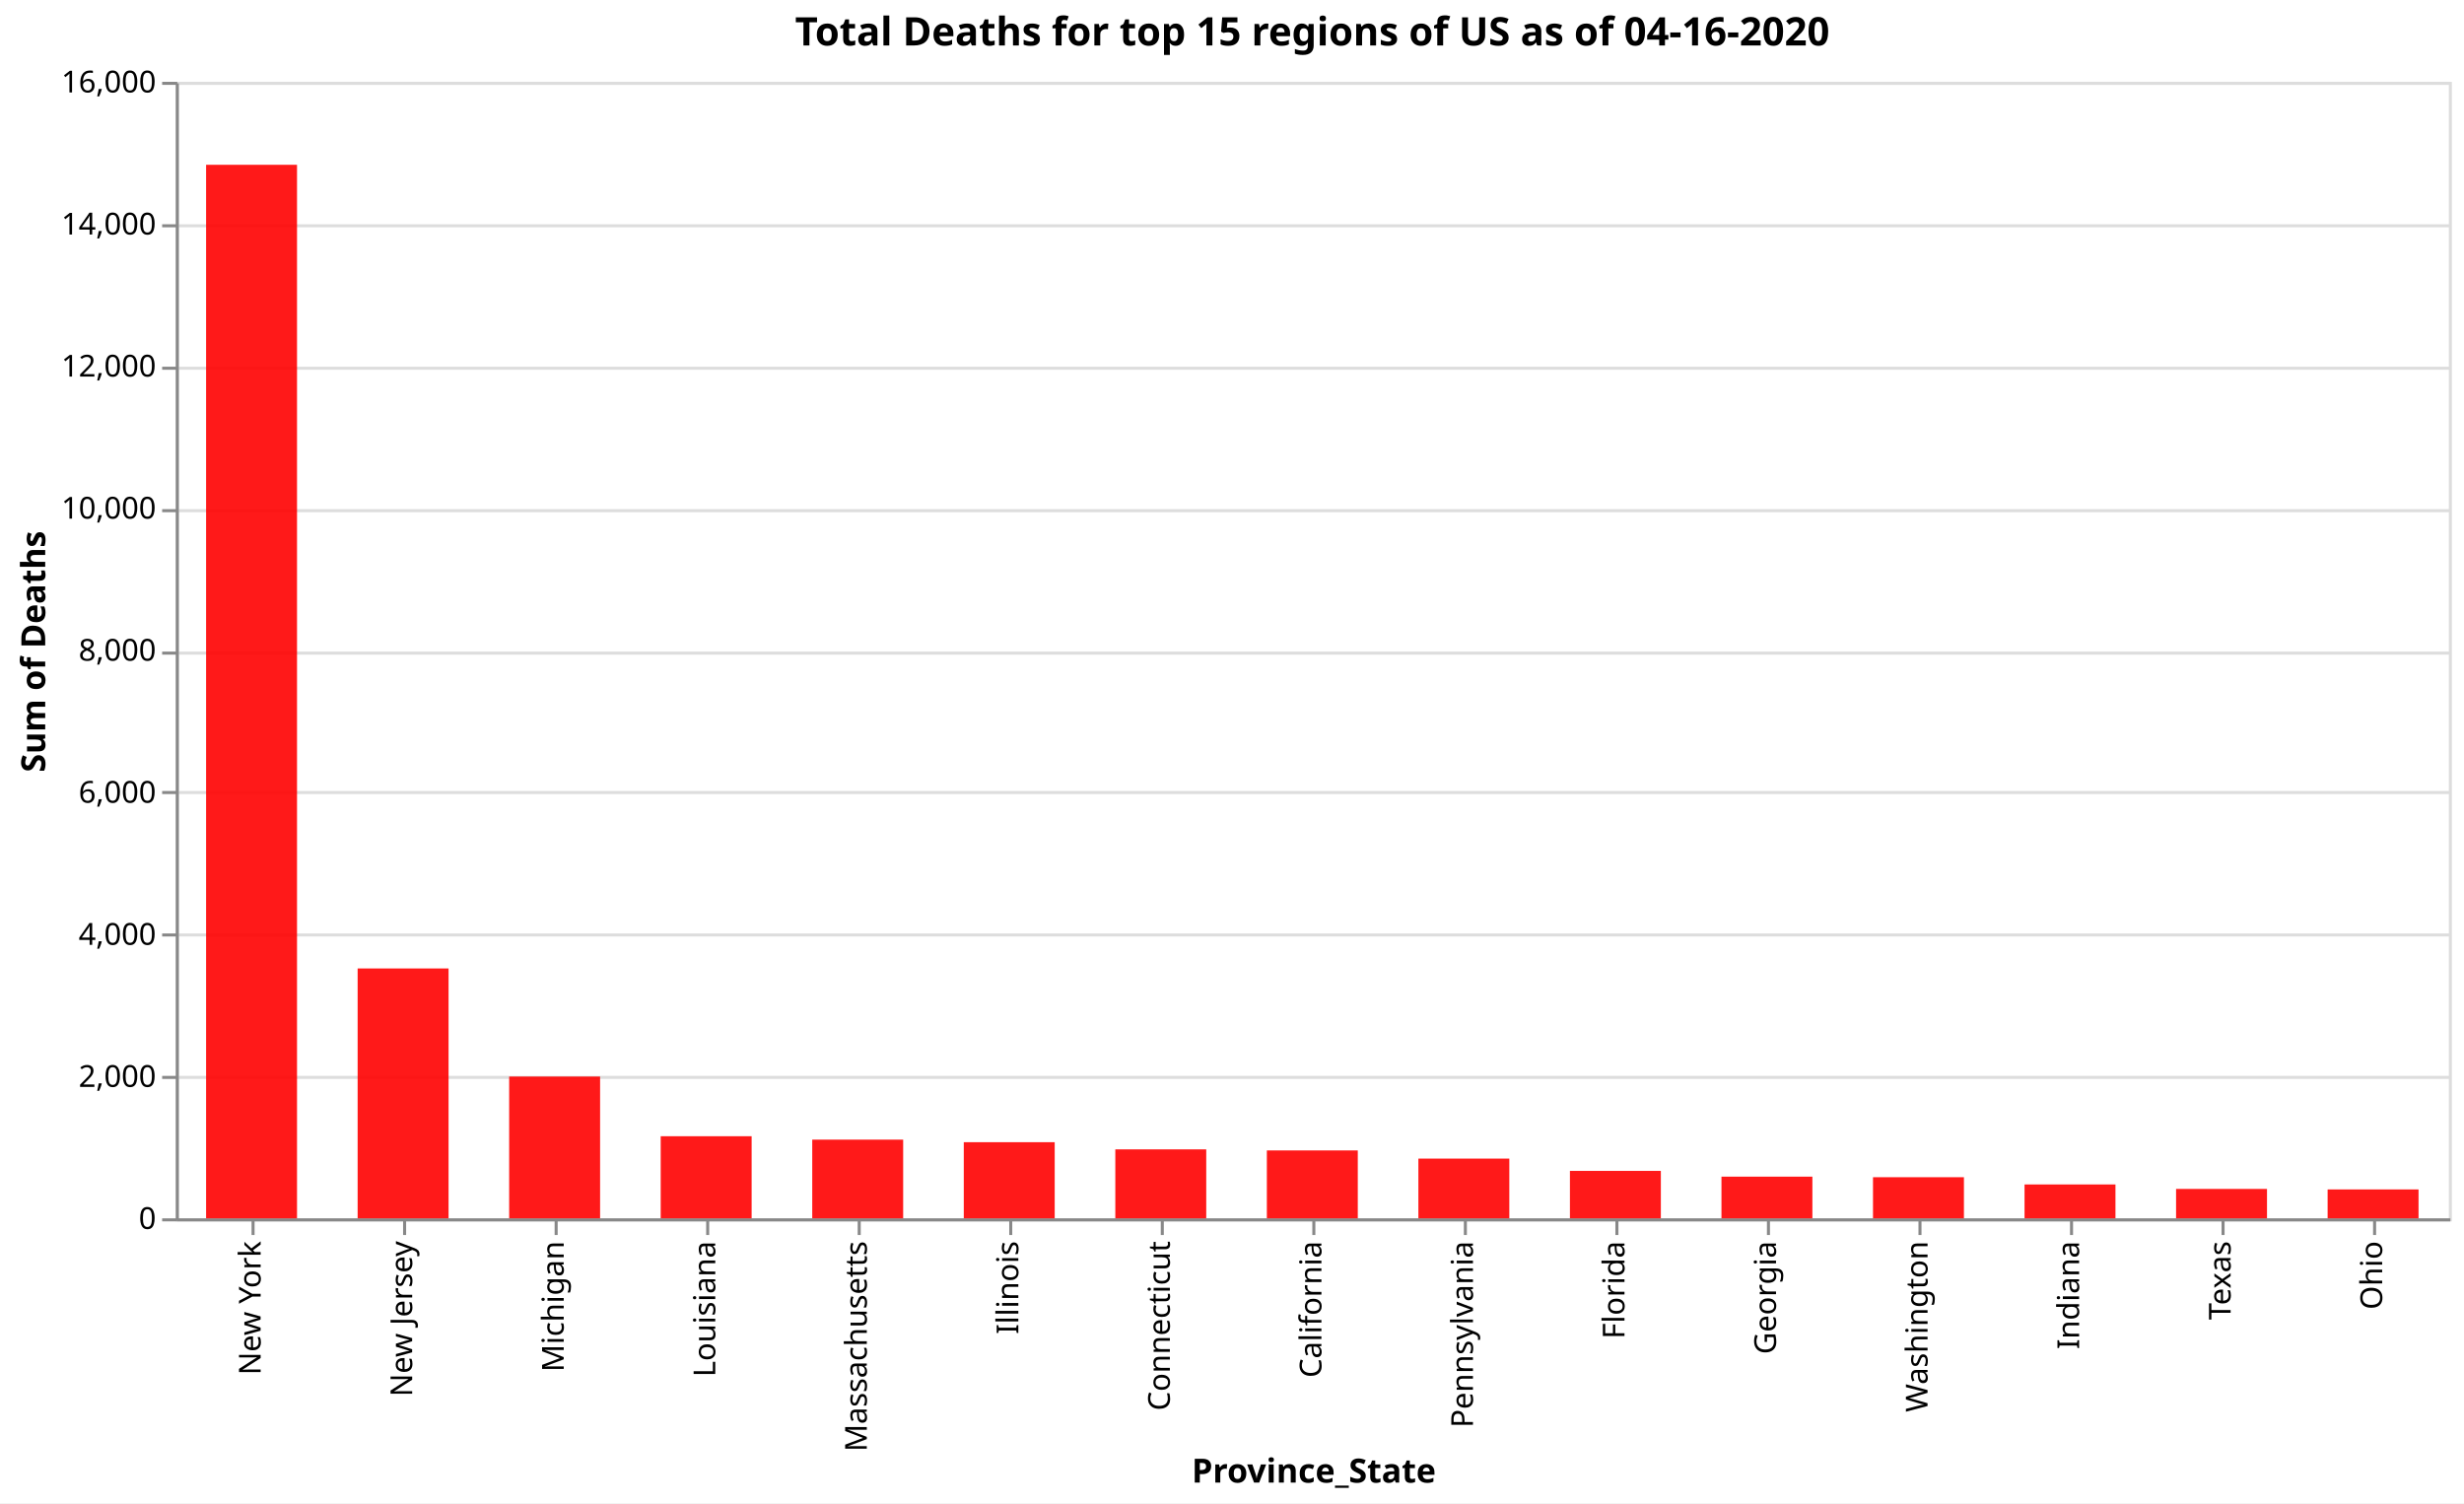
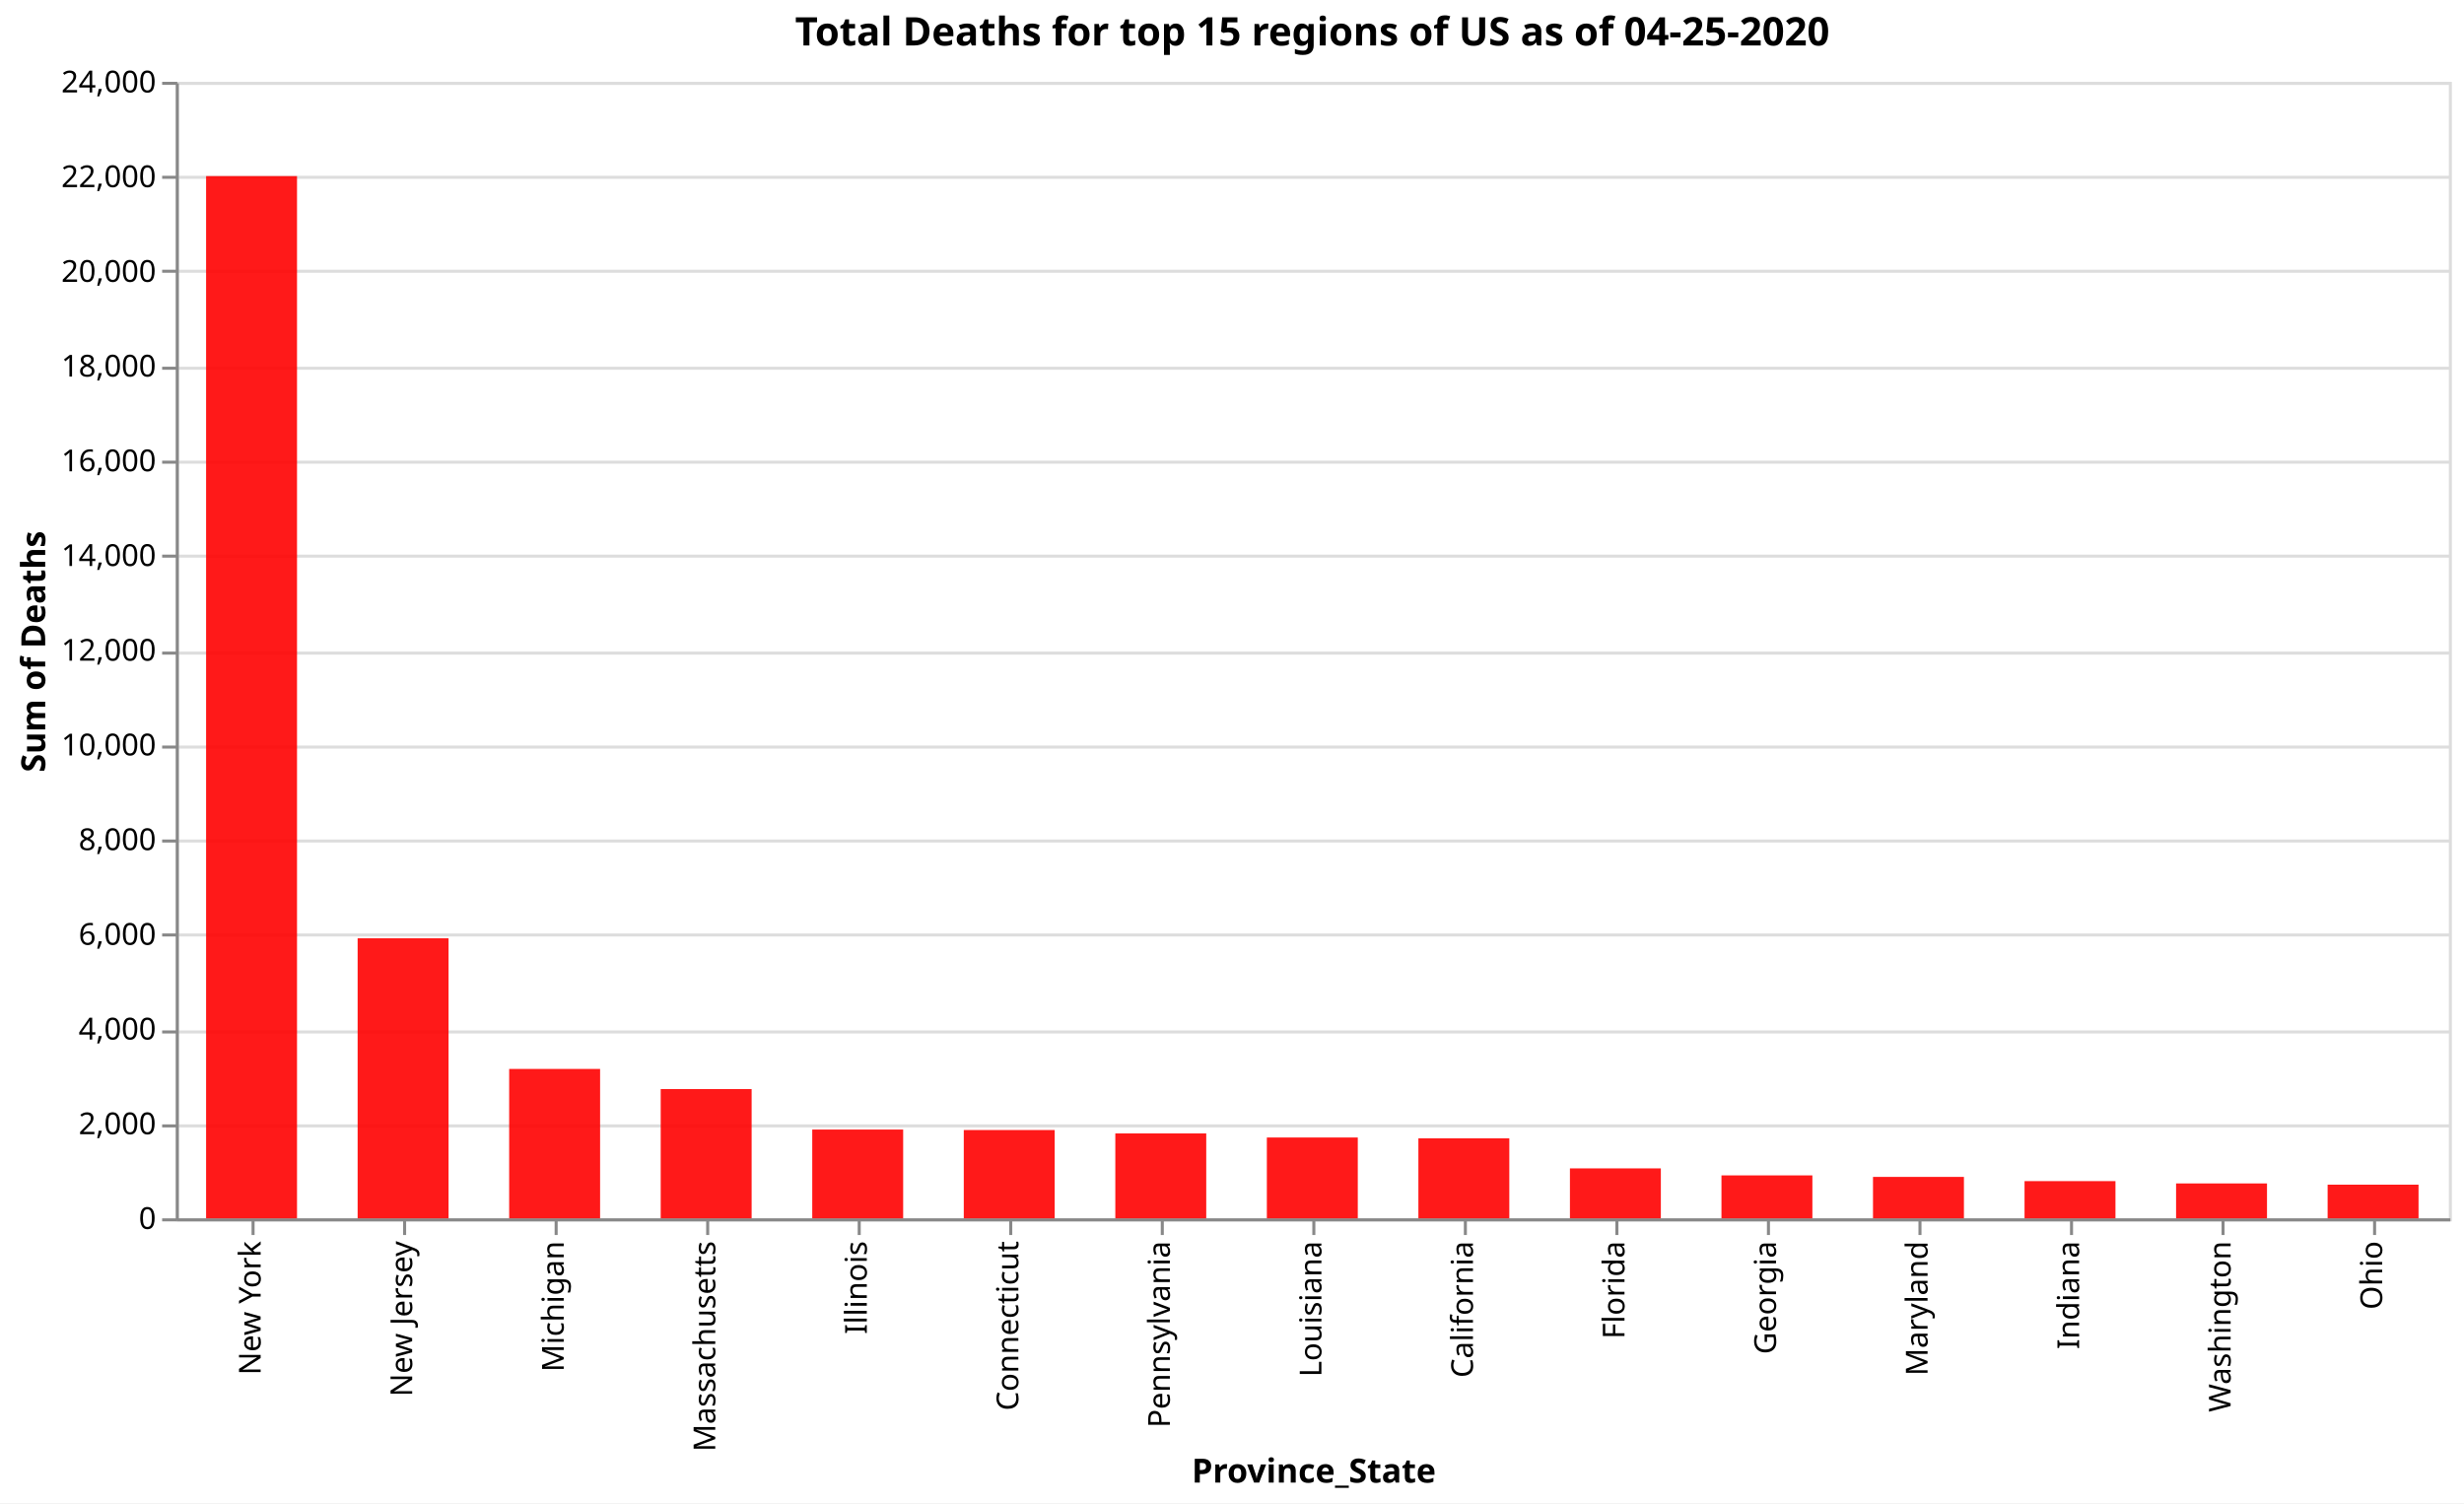
<svg xmlns="http://www.w3.org/2000/svg" class="marks" width="813" height="496" viewBox="0 0 813 496" version="1.1">
  <rect width="813" height="496" style="fill: white;" />
  <g transform="translate(58,27)">
    <g class="mark-group role-frame root">
      <g transform="translate(0,0)">
        <path class="background" d="M0.5,0.5h750v375h-750Z" style="fill: none; stroke: #ddd;" />
        <g>
          <g class="mark-group role-axis">
            <g transform="translate(0.5,0.5)">
              <path class="background" d="M0,0h0v0h0Z" style="pointer-events: none; fill: none;" />
              <g>
                <g class="mark-rule role-axis-grid" style="pointer-events: none;">
                  <line transform="translate(0,375)" x2="750" y2="0" style="fill: none; stroke: #ddd; stroke-width: 1; opacity: 1;" />
-                   <line transform="translate(0,328)" x2="750" y2="0" style="fill: none; stroke: #ddd; stroke-width: 1; opacity: 1;" />
+                   <line transform="translate(0,344)" x2="750" y2="0" style="fill: none; stroke: #ddd; stroke-width: 1; opacity: 1;" />
+                   <line transform="translate(0,313)" x2="750" y2="0" style="fill: none; stroke: #ddd; stroke-width: 1; opacity: 1;" />
                  <line transform="translate(0,281)" x2="750" y2="0" style="fill: none; stroke: #ddd; stroke-width: 1; opacity: 1;" />
-                   <line transform="translate(0,234)" x2="750" y2="0" style="fill: none; stroke: #ddd; stroke-width: 1; opacity: 1;" />
+                   <line transform="translate(0,250)" x2="750" y2="0" style="fill: none; stroke: #ddd; stroke-width: 1; opacity: 1;" />
+                   <line transform="translate(0,219)" x2="750" y2="0" style="fill: none; stroke: #ddd; stroke-width: 1; opacity: 1;" />
                  <line transform="translate(0,188)" x2="750" y2="0" style="fill: none; stroke: #ddd; stroke-width: 1; opacity: 1;" />
-                   <line transform="translate(0,141)" x2="750" y2="0" style="fill: none; stroke: #ddd; stroke-width: 1; opacity: 1;" />
+                   <line transform="translate(0,156)" x2="750" y2="0" style="fill: none; stroke: #ddd; stroke-width: 1; opacity: 1;" />
+                   <line transform="translate(0,125)" x2="750" y2="0" style="fill: none; stroke: #ddd; stroke-width: 1; opacity: 1;" />
                  <line transform="translate(0,94)" x2="750" y2="0" style="fill: none; stroke: #ddd; stroke-width: 1; opacity: 1;" />
-                   <line transform="translate(0,47)" x2="750" y2="0" style="fill: none; stroke: #ddd; stroke-width: 1; opacity: 1;" />
+                   <line transform="translate(0,62)" x2="750" y2="0" style="fill: none; stroke: #ddd; stroke-width: 1; opacity: 1;" />
+                   <line transform="translate(0,31)" x2="750" y2="0" style="fill: none; stroke: #ddd; stroke-width: 1; opacity: 1;" />
                  <line transform="translate(0,0)" x2="750" y2="0" style="fill: none; stroke: #ddd; stroke-width: 1; opacity: 1;" />
                </g>
              </g>
              <path class="foreground" d="" style="pointer-events: none; display: none; fill: none;" />
            </g>
          </g>
          <g class="mark-group role-axis">
            <g transform="translate(0.5,375.5)">
              <path class="background" d="M0,0h0v0h0Z" style="pointer-events: none; fill: none;" />
              <g>
                <g class="mark-rule role-axis-tick" style="pointer-events: none;">
                  <line transform="translate(25,0)" x2="0" y2="5" style="fill: none; stroke: #888; stroke-width: 1; opacity: 1;" />
                  <line transform="translate(75,0)" x2="0" y2="5" style="fill: none; stroke: #888; stroke-width: 1; opacity: 1;" />
                  <line transform="translate(125,0)" x2="0" y2="5" style="fill: none; stroke: #888; stroke-width: 1; opacity: 1;" />
                  <line transform="translate(175,0)" x2="0" y2="5" style="fill: none; stroke: #888; stroke-width: 1; opacity: 1;" />
                  <line transform="translate(225,0)" x2="0" y2="5" style="fill: none; stroke: #888; stroke-width: 1; opacity: 1;" />
                  <line transform="translate(275,0)" x2="0" y2="5" style="fill: none; stroke: #888; stroke-width: 1; opacity: 1;" />
                  <line transform="translate(325,0)" x2="0" y2="5" style="fill: none; stroke: #888; stroke-width: 1; opacity: 1;" />
                  <line transform="translate(375,0)" x2="0" y2="5" style="fill: none; stroke: #888; stroke-width: 1; opacity: 1;" />
                  <line transform="translate(425,0)" x2="0" y2="5" style="fill: none; stroke: #888; stroke-width: 1; opacity: 1;" />
                  <line transform="translate(475,0)" x2="0" y2="5" style="fill: none; stroke: #888; stroke-width: 1; opacity: 1;" />
                  <line transform="translate(525,0)" x2="0" y2="5" style="fill: none; stroke: #888; stroke-width: 1; opacity: 1;" />
                  <line transform="translate(575,0)" x2="0" y2="5" style="fill: none; stroke: #888; stroke-width: 1; opacity: 1;" />
                  <line transform="translate(625,0)" x2="0" y2="5" style="fill: none; stroke: #888; stroke-width: 1; opacity: 1;" />
                  <line transform="translate(675,0)" x2="0" y2="5" style="fill: none; stroke: #888; stroke-width: 1; opacity: 1;" />
                  <line transform="translate(725,0)" x2="0" y2="5" style="fill: none; stroke: #888; stroke-width: 1; opacity: 1;" />
                </g>
                <g class="mark-text role-axis-label" style="pointer-events: none;">
                  <text text-anchor="end" transform="translate(24.5,7) rotate(270) translate(0,3)" style="font-family: sans-serif; font-size: 10px; fill: #000; opacity: 1;">New York</text>
                  <text text-anchor="end" transform="translate(74.5,7) rotate(270) translate(0,3)" style="font-family: sans-serif; font-size: 10px; fill: #000; opacity: 1;">New Jersey</text>
                  <text text-anchor="end" transform="translate(124.5,7) rotate(270) translate(0,3)" style="font-family: sans-serif; font-size: 10px; fill: #000; opacity: 1;">Michigan</text>
-                   <text text-anchor="end" transform="translate(174.5,7) rotate(270) translate(0,3)" style="font-family: sans-serif; font-size: 10px; fill: #000; opacity: 1;">Louisiana</text>
-                   <text text-anchor="end" transform="translate(224.5,7) rotate(270) translate(0,3)" style="font-family: sans-serif; font-size: 10px; fill: #000; opacity: 1;">Massachusetts</text>
-                   <text text-anchor="end" transform="translate(274.5,7) rotate(270) translate(0,3)" style="font-family: sans-serif; font-size: 10px; fill: #000; opacity: 1;">Illinois</text>
-                   <text text-anchor="end" transform="translate(324.5,7) rotate(270) translate(0,3)" style="font-family: sans-serif; font-size: 10px; fill: #000; opacity: 1;">Connecticut</text>
-                   <text text-anchor="end" transform="translate(374.5,7) rotate(270) translate(0,3)" style="font-family: sans-serif; font-size: 10px; fill: #000; opacity: 1;">California</text>
-                   <text text-anchor="end" transform="translate(424.5,7) rotate(270) translate(0,3)" style="font-family: sans-serif; font-size: 10px; fill: #000; opacity: 1;">Pennsylvania</text>
+                   <text text-anchor="end" transform="translate(174.5,7) rotate(270) translate(0,3)" style="font-family: sans-serif; font-size: 10px; fill: #000; opacity: 1;">Massachusetts</text>
+                   <text text-anchor="end" transform="translate(224.5,7) rotate(270) translate(0,3)" style="font-family: sans-serif; font-size: 10px; fill: #000; opacity: 1;">Illinois</text>
+                   <text text-anchor="end" transform="translate(274.5,7) rotate(270) translate(0,3)" style="font-family: sans-serif; font-size: 10px; fill: #000; opacity: 1;">Connecticut</text>
+                   <text text-anchor="end" transform="translate(324.5,7) rotate(270) translate(0,3)" style="font-family: sans-serif; font-size: 10px; fill: #000; opacity: 1;">Pennsylvania</text>
+                   <text text-anchor="end" transform="translate(374.5,7) rotate(270) translate(0,3)" style="font-family: sans-serif; font-size: 10px; fill: #000; opacity: 1;">Louisiana</text>
+                   <text text-anchor="end" transform="translate(424.5,7) rotate(270) translate(0,3)" style="font-family: sans-serif; font-size: 10px; fill: #000; opacity: 1;">California</text>
                  <text text-anchor="end" transform="translate(474.5,7) rotate(270) translate(0,3)" style="font-family: sans-serif; font-size: 10px; fill: #000; opacity: 1;">Florida</text>
                  <text text-anchor="end" transform="translate(524.5,7) rotate(270) translate(0,3)" style="font-family: sans-serif; font-size: 10px; fill: #000; opacity: 1;">Georgia</text>
-                   <text text-anchor="end" transform="translate(574.5,7) rotate(270) translate(0,3)" style="font-family: sans-serif; font-size: 10px; fill: #000; opacity: 1;">Washington</text>
+                   <text text-anchor="end" transform="translate(574.5,7) rotate(270) translate(0,3)" style="font-family: sans-serif; font-size: 10px; fill: #000; opacity: 1;">Maryland</text>
                  <text text-anchor="end" transform="translate(624.5,7) rotate(270) translate(0,3)" style="font-family: sans-serif; font-size: 10px; fill: #000; opacity: 1;">Indiana</text>
-                   <text text-anchor="end" transform="translate(674.5,7) rotate(270) translate(0,3)" style="font-family: sans-serif; font-size: 10px; fill: #000; opacity: 1;">Texas</text>
+                   <text text-anchor="end" transform="translate(674.5,7) rotate(270) translate(0,3)" style="font-family: sans-serif; font-size: 10px; fill: #000; opacity: 1;">Washington</text>
                  <text text-anchor="end" transform="translate(724.5,7) rotate(270) translate(0,3)" style="font-family: sans-serif; font-size: 10px; fill: #000; opacity: 1;">Ohio</text>
                </g>
                <g class="mark-rule role-axis-domain" style="pointer-events: none;">
                  <line transform="translate(0,0)" x2="750" y2="0" style="fill: none; stroke: #888; stroke-width: 1; opacity: 1;" />
                </g>
                <g class="mark-text role-axis-title" style="pointer-events: none;">
                  <text text-anchor="middle" transform="translate(375,86.69434)" style="font-family: sans-serif; font-size: 11px; font-weight: bold; fill: #000; opacity: 1;">Province_State</text>
                </g>
              </g>
              <path class="foreground" d="" style="pointer-events: none; display: none; fill: none;" />
            </g>
          </g>
          <g class="mark-group role-axis">
            <g transform="translate(0.5,0.5)">
              <path class="background" d="M0,0h0v0h0Z" style="pointer-events: none; fill: none;" />
              <g>
                <g class="mark-rule role-axis-tick" style="pointer-events: none;">
                  <line transform="translate(0,375)" x2="-5" y2="0" style="fill: none; stroke: #888; stroke-width: 1; opacity: 1;" />
-                   <line transform="translate(0,328)" x2="-5" y2="0" style="fill: none; stroke: #888; stroke-width: 1; opacity: 1;" />
+                   <line transform="translate(0,344)" x2="-5" y2="0" style="fill: none; stroke: #888; stroke-width: 1; opacity: 1;" />
+                   <line transform="translate(0,313)" x2="-5" y2="0" style="fill: none; stroke: #888; stroke-width: 1; opacity: 1;" />
                  <line transform="translate(0,281)" x2="-5" y2="0" style="fill: none; stroke: #888; stroke-width: 1; opacity: 1;" />
-                   <line transform="translate(0,234)" x2="-5" y2="0" style="fill: none; stroke: #888; stroke-width: 1; opacity: 1;" />
+                   <line transform="translate(0,250)" x2="-5" y2="0" style="fill: none; stroke: #888; stroke-width: 1; opacity: 1;" />
+                   <line transform="translate(0,219)" x2="-5" y2="0" style="fill: none; stroke: #888; stroke-width: 1; opacity: 1;" />
                  <line transform="translate(0,188)" x2="-5" y2="0" style="fill: none; stroke: #888; stroke-width: 1; opacity: 1;" />
-                   <line transform="translate(0,141)" x2="-5" y2="0" style="fill: none; stroke: #888; stroke-width: 1; opacity: 1;" />
+                   <line transform="translate(0,156)" x2="-5" y2="0" style="fill: none; stroke: #888; stroke-width: 1; opacity: 1;" />
+                   <line transform="translate(0,125)" x2="-5" y2="0" style="fill: none; stroke: #888; stroke-width: 1; opacity: 1;" />
                  <line transform="translate(0,94)" x2="-5" y2="0" style="fill: none; stroke: #888; stroke-width: 1; opacity: 1;" />
-                   <line transform="translate(0,47)" x2="-5" y2="0" style="fill: none; stroke: #888; stroke-width: 1; opacity: 1;" />
+                   <line transform="translate(0,62)" x2="-5" y2="0" style="fill: none; stroke: #888; stroke-width: 1; opacity: 1;" />
+                   <line transform="translate(0,31)" x2="-5" y2="0" style="fill: none; stroke: #888; stroke-width: 1; opacity: 1;" />
                  <line transform="translate(0,0)" x2="-5" y2="0" style="fill: none; stroke: #888; stroke-width: 1; opacity: 1;" />
                </g>
                <g class="mark-text role-axis-label" style="pointer-events: none;">
                  <text text-anchor="end" transform="translate(-7,378)" style="font-family: sans-serif; font-size: 10px; fill: #000; opacity: 1;">0</text>
-                   <text text-anchor="end" transform="translate(-7,331.125)" style="font-family: sans-serif; font-size: 10px; fill: #000; opacity: 1;">2,000</text>
-                   <text text-anchor="end" transform="translate(-7,284.25)" style="font-family: sans-serif; font-size: 10px; fill: #000; opacity: 1;">4,000</text>
-                   <text text-anchor="end" transform="translate(-7,237.375)" style="font-family: sans-serif; font-size: 10px; fill: #000; opacity: 1;">6,000</text>
-                   <text text-anchor="end" transform="translate(-7,190.5)" style="font-family: sans-serif; font-size: 10px; fill: #000; opacity: 1;">8,000</text>
-                   <text text-anchor="end" transform="translate(-7,143.625)" style="font-family: sans-serif; font-size: 10px; fill: #000; opacity: 1;">10,000</text>
-                   <text text-anchor="end" transform="translate(-7,96.75)" style="font-family: sans-serif; font-size: 10px; fill: #000; opacity: 1;">12,000</text>
-                   <text text-anchor="end" transform="translate(-7,49.875)" style="font-family: sans-serif; font-size: 10px; fill: #000; opacity: 1;">14,000</text>
-                   <text text-anchor="end" transform="translate(-7,3)" style="font-family: sans-serif; font-size: 10px; fill: #000; opacity: 1;">16,000</text>
+                   <text text-anchor="end" transform="translate(-7,346.75)" style="font-family: sans-serif; font-size: 10px; fill: #000; opacity: 1;">2,000</text>
+                   <text text-anchor="end" transform="translate(-7,315.5)" style="font-family: sans-serif; font-size: 10px; fill: #000; opacity: 1;">4,000</text>
+                   <text text-anchor="end" transform="translate(-7,284.25)" style="font-family: sans-serif; font-size: 10px; fill: #000; opacity: 1;">6,000</text>
+                   <text text-anchor="end" transform="translate(-7,253)" style="font-family: sans-serif; font-size: 10px; fill: #000; opacity: 1;">8,000</text>
+                   <text text-anchor="end" transform="translate(-7,221.75)" style="font-family: sans-serif; font-size: 10px; fill: #000; opacity: 1;">10,000</text>
+                   <text text-anchor="end" transform="translate(-7,190.5)" style="font-family: sans-serif; font-size: 10px; fill: #000; opacity: 1;">12,000</text>
+                   <text text-anchor="end" transform="translate(-7,159.25)" style="font-family: sans-serif; font-size: 10px; fill: #000; opacity: 1;">14,000</text>
+                   <text text-anchor="end" transform="translate(-7,128)" style="font-family: sans-serif; font-size: 10px; fill: #000; opacity: 1;">16,000</text>
+                   <text text-anchor="end" transform="translate(-7,96.75)" style="font-family: sans-serif; font-size: 10px; fill: #000; opacity: 1;">18,000</text>
+                   <text text-anchor="end" transform="translate(-7,65.5)" style="font-family: sans-serif; font-size: 10px; fill: #000; opacity: 1;">20,000</text>
+                   <text text-anchor="end" transform="translate(-7,34.25)" style="font-family: sans-serif; font-size: 10px; fill: #000; opacity: 1;">22,000</text>
+                   <text text-anchor="end" transform="translate(-7,3)" style="font-family: sans-serif; font-size: 10px; fill: #000; opacity: 1;">24,000</text>
                </g>
                <g class="mark-rule role-axis-domain" style="pointer-events: none;">
                  <line transform="translate(0,375)" x2="0" y2="-375" style="fill: none; stroke: #888; stroke-width: 1; opacity: 1;" />
                </g>
                <g class="mark-text role-axis-title" style="pointer-events: none;">
                  <text text-anchor="middle" transform="translate(-41.58594,187.5) rotate(-90) translate(0,-2)" style="font-family: sans-serif; font-size: 11px; font-weight: bold; fill: #000; opacity: 1;">Sum of Deaths</text>
                </g>
              </g>
              <path class="foreground" d="" style="pointer-events: none; display: none; fill: none;" />
            </g>
          </g>
          <g class="mark-rect role-mark marks">
-             <path d="M160,347.906h30v27.094h-30Z" style="fill: red; opacity: 0.9;" />
-             <path d="M260,349.875h30v25.125h-30Z" style="fill: red; opacity: 0.9;" />
-             <path d="M610,363.82h30v11.18h-30Z" style="fill: red; opacity: 0.9;" />
-             <path d="M710,365.461h30v9.539h-30Z" style="fill: red; opacity: 0.9;" />
-             <path d="M410,355.289h30v19.711h-30Z" style="fill: red; opacity: 0.9;" />
-             <path d="M560,361.43h30v13.57h-30Z" style="fill: red; opacity: 0.9;" />
-             <path d="M460,359.344h30v15.656h-30Z" style="fill: red; opacity: 0.9;" />
-             <path d="M360,352.594h30v22.406h-30Z" style="fill: red; opacity: 0.9;" />
-             <path d="M10,27.375h30v347.625h-30Z" style="fill: red; opacity: 0.9;" />
-             <path d="M110,328.219h30v46.781h-30Z" style="fill: red; opacity: 0.9;" />
-             <path d="M660,365.297h30v9.703h-30Z" style="fill: red; opacity: 0.9;" />
-             <path d="M510,361.242h30v13.758h-30Z" style="fill: red; opacity: 0.9;" />
-             <path d="M60,292.547h30v82.453h-30Z" style="fill: red; opacity: 0.9;" />
-             <path d="M210,349.031h30v25.969h-30Z" style="fill: red; opacity: 0.9;" />
-             <path d="M310,352.242h30v22.758h-30Z" style="fill: red; opacity: 0.9;" />
+             <path d="M360,348.328h30v26.672h-30Z" style="fill: red; opacity: 0.9;" />
+             <path d="M210,345.703h30v29.297h-30Z" style="fill: red; opacity: 0.9;" />
+             <path d="M610,362.719h30v12.281h-30Z" style="fill: red; opacity: 0.9;" />
+             <path d="M710,363.891h30v11.109h-30Z" style="fill: red; opacity: 0.9;" />
+             <path d="M310,346.984h30v28.016h-30Z" style="fill: red; opacity: 0.9;" />
+             <path d="M660,363.484h30v11.516h-30Z" style="fill: red; opacity: 0.9;" />
+             <path d="M460,358.516h30v16.484h-30Z" style="fill: red; opacity: 0.9;" />
+             <path d="M410,348.609h30v26.391h-30Z" style="fill: red; opacity: 0.9;" />
+             <path d="M10,31.109h30v343.891h-30Z" style="fill: red; opacity: 0.9;" />
+             <path d="M110,325.703h30v49.297h-30Z" style="fill: red; opacity: 0.9;" />
+             <path d="M560,361.328h30v13.672h-30Z" style="fill: red; opacity: 0.9;" />
+             <path d="M510,360.828h30v14.172h-30Z" style="fill: red; opacity: 0.9;" />
+             <path d="M60,282.594h30v92.406h-30Z" style="fill: red; opacity: 0.9;" />
+             <path d="M160,332.344h30v42.656h-30Z" style="fill: red; opacity: 0.9;" />
+             <path d="M260,345.859h30v29.141h-30Z" style="fill: red; opacity: 0.9;" />
          </g>
          <g class="mark-group role-title">
            <g transform="translate(375,-22)">
              <path class="background" d="M0,0h0v0h0Z" style="pointer-events: none; fill: none;" />
              <g>
                <g class="mark-text role-title-text" style="pointer-events: none;">
-                   <text text-anchor="middle" transform="translate(0,10)" style="font-family: sans-serif; font-size: 13px; font-weight: bold; fill: #000; opacity: 1;">Total Deaths for top 15 regions of US as of 04-16-2020</text>
+                   <text text-anchor="middle" transform="translate(0,10)" style="font-family: sans-serif; font-size: 13px; font-weight: bold; fill: #000; opacity: 1;">Total Deaths for top 15 regions of US as of 04-25-2020</text>
                </g>
              </g>
              <path class="foreground" d="" style="pointer-events: none; display: none; fill: none;" />
            </g>
          </g>
        </g>
        <path class="foreground" d="" style="display: none; fill: none;" />
      </g>
    </g>
  </g>
</svg>
